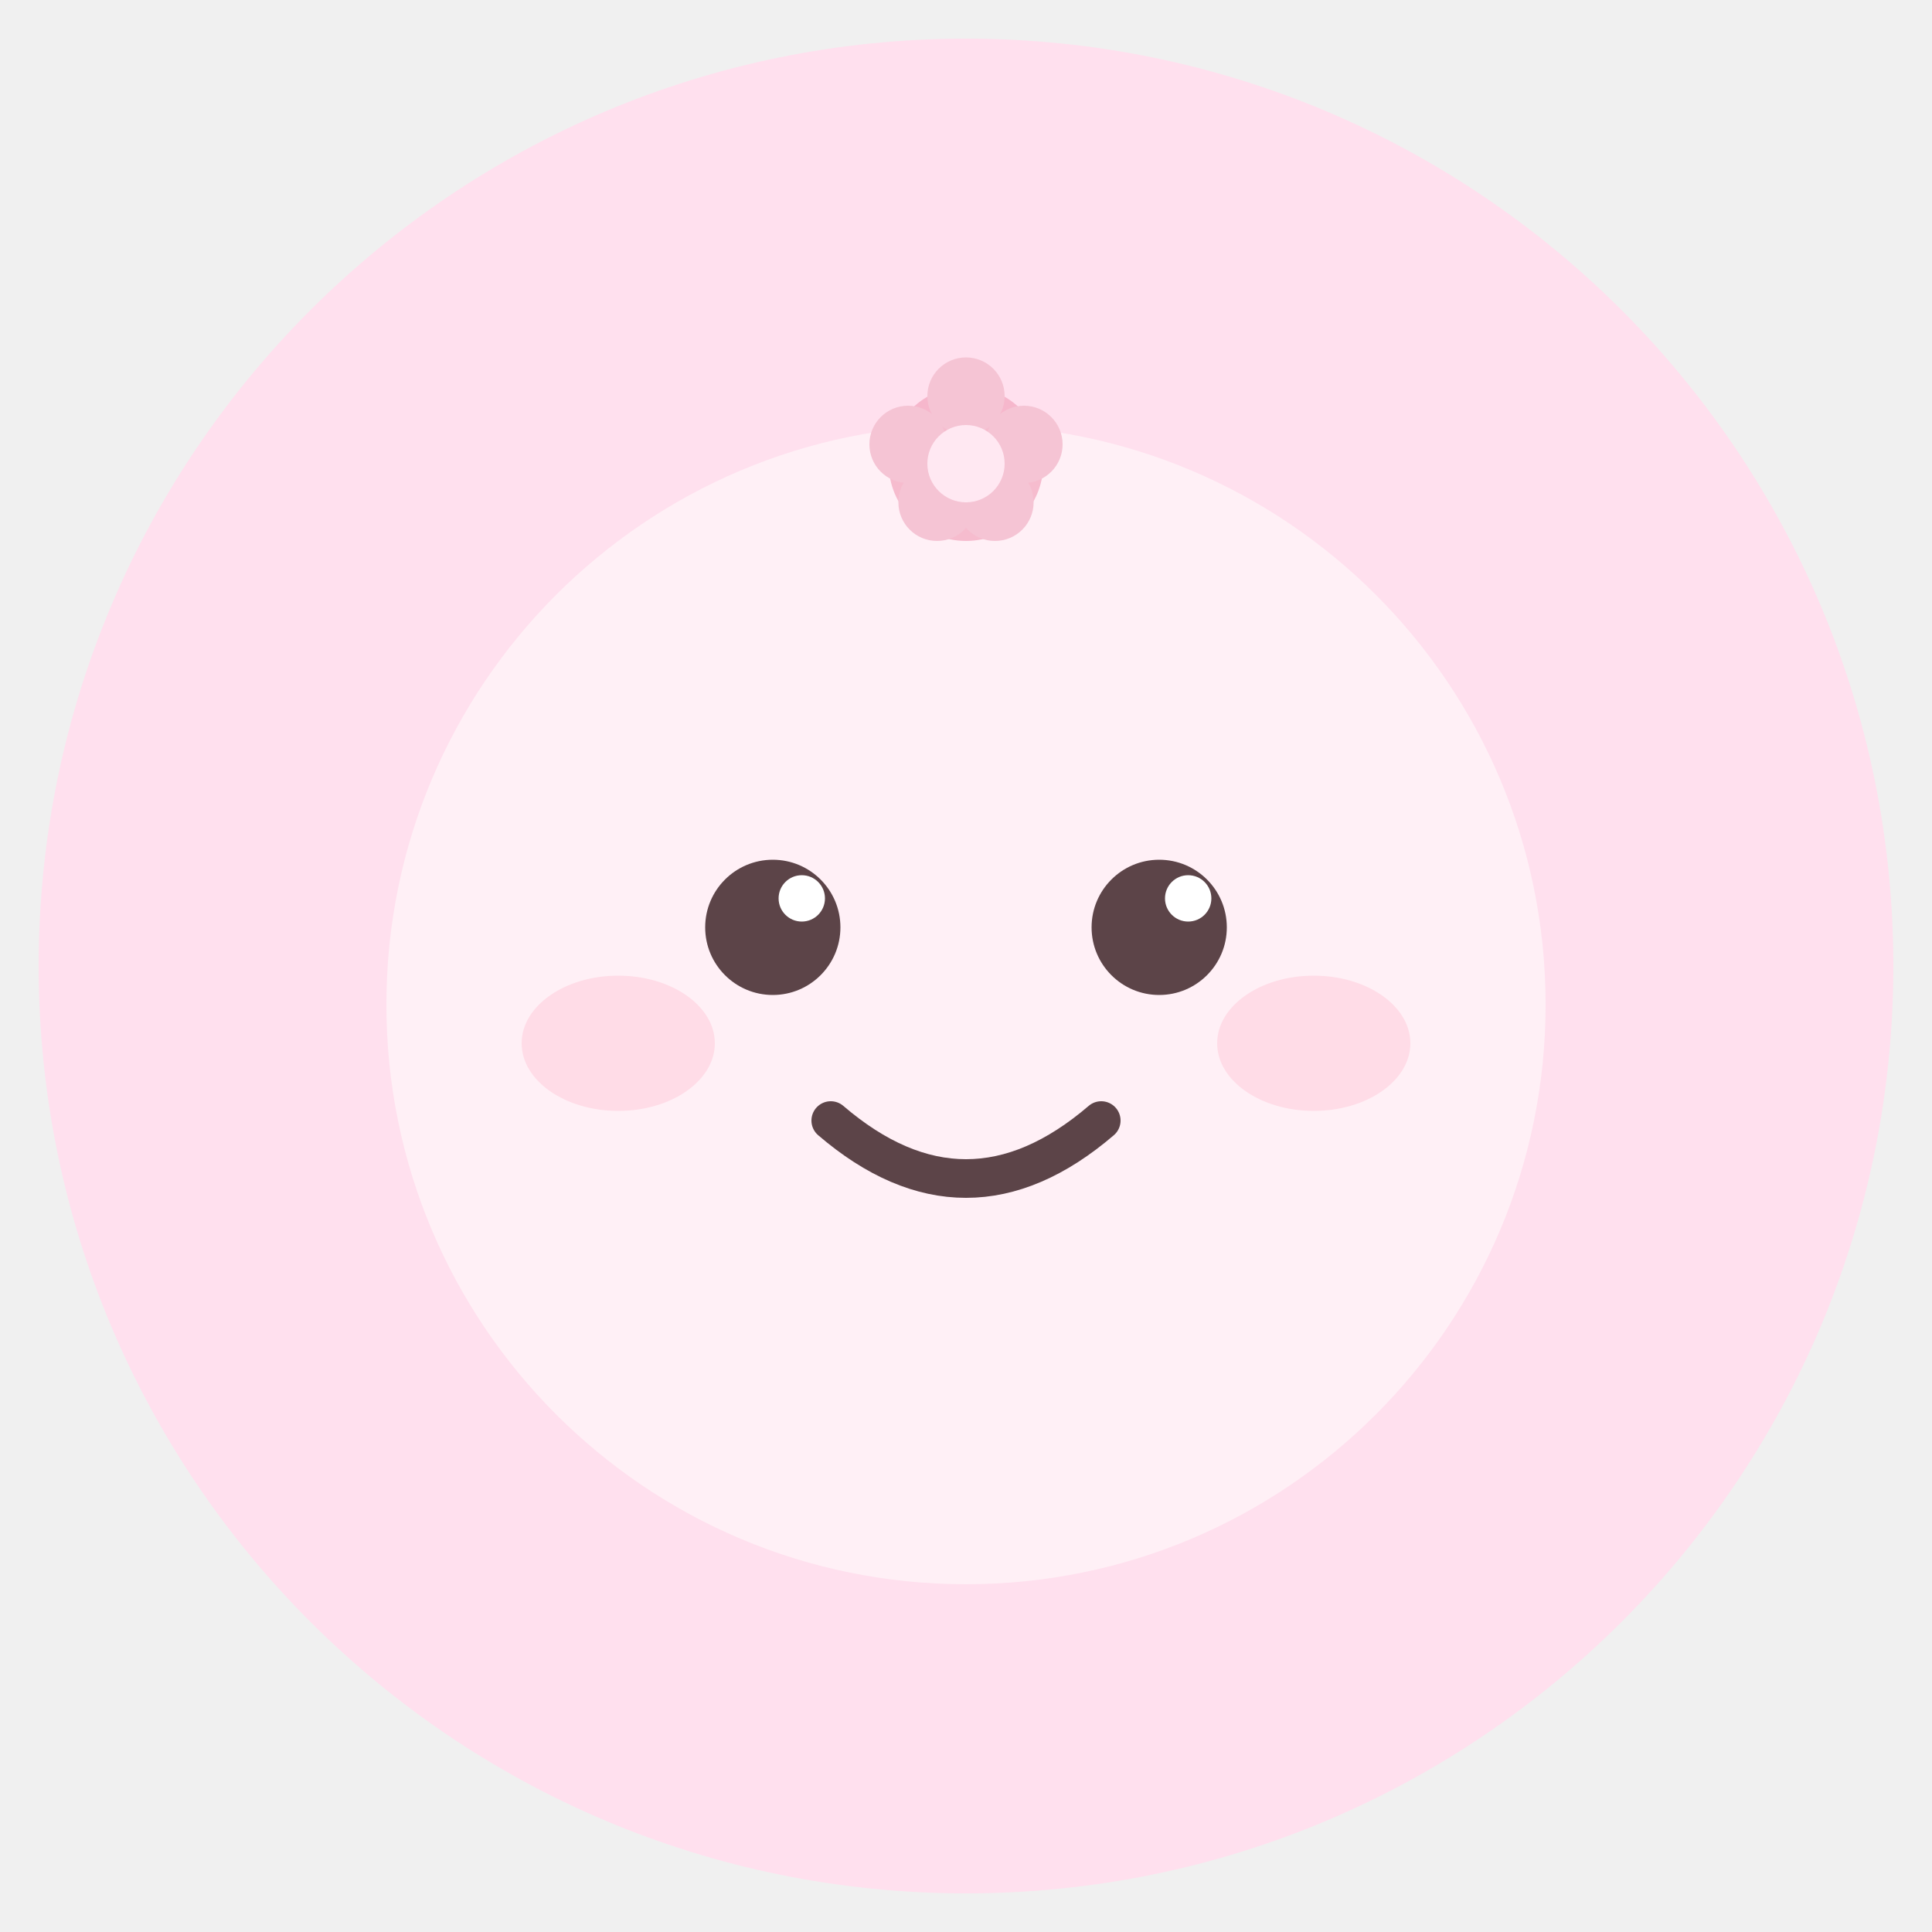
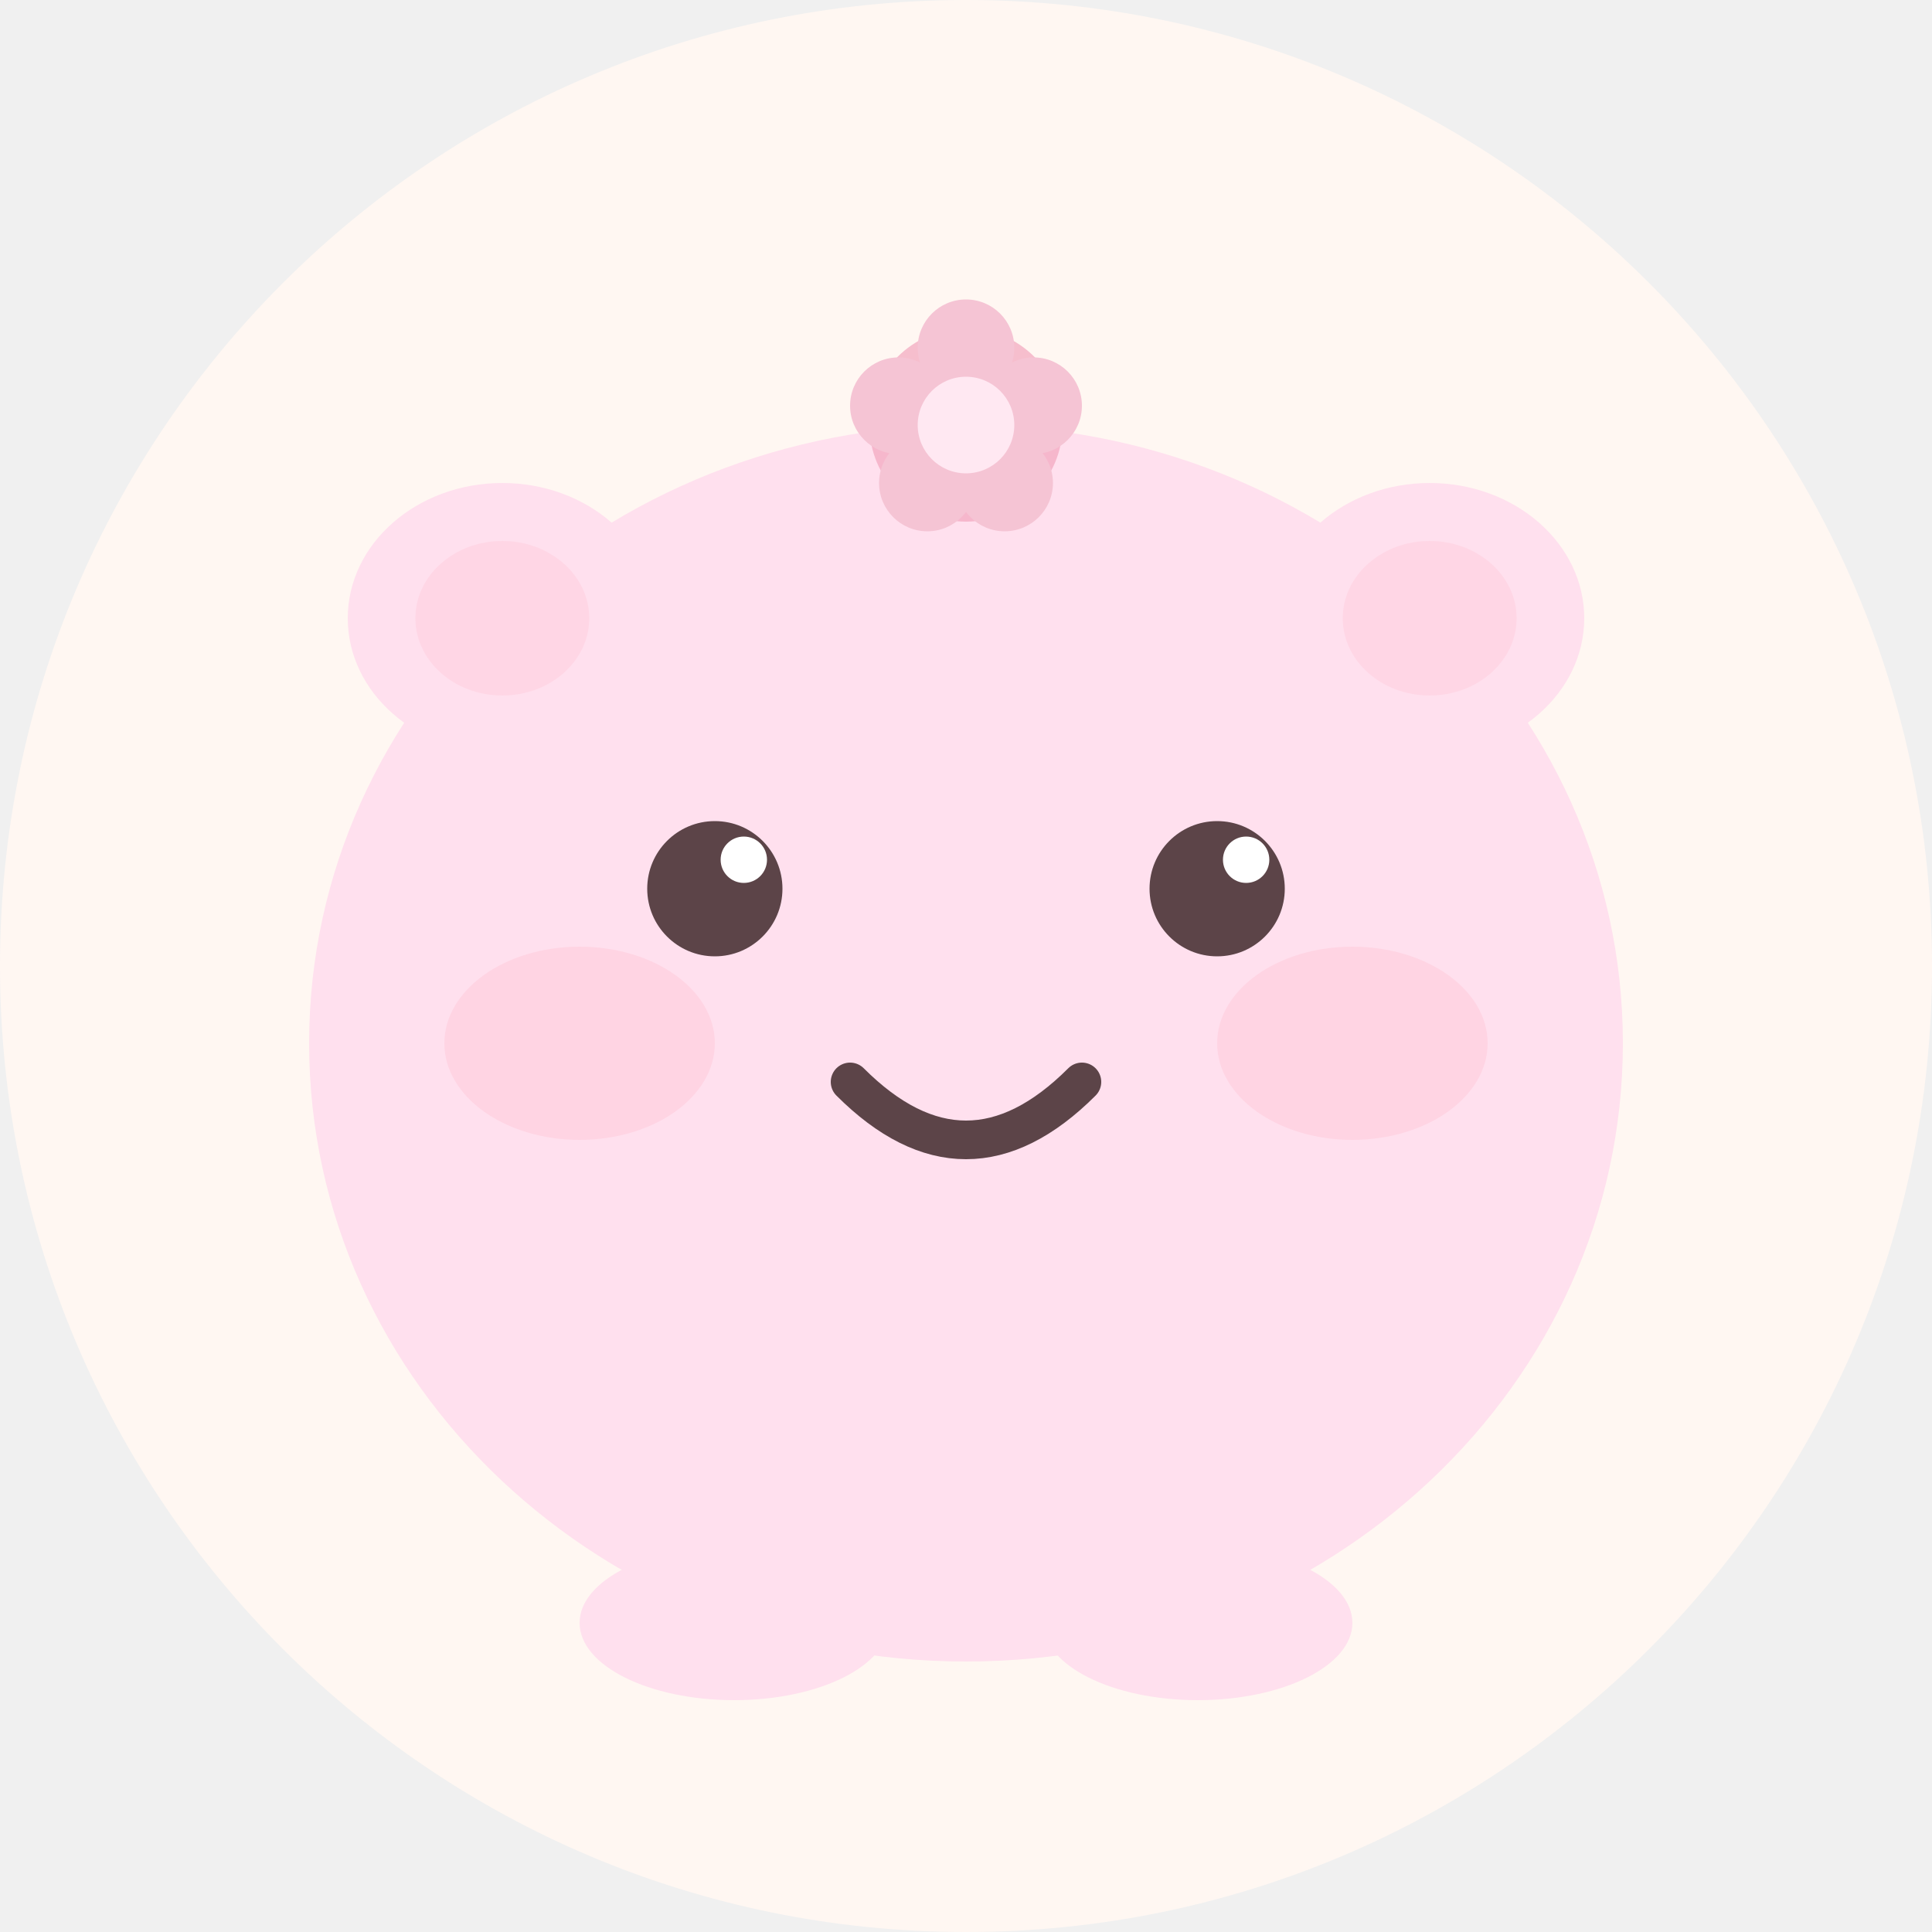
<svg xmlns="http://www.w3.org/2000/svg" viewBox="0 0 100 100">
-   <circle cx="50" cy="50" r="48" fill="#FFE0EE" />
-   <circle cx="50" cy="52" r="30" fill="#FFF0F6" />
-   <circle cx="40" cy="48" r="3.5" fill="#5C4448" />
-   <circle cx="60" cy="48" r="3.5" fill="#5C4448" />
-   <circle cx="41.5" cy="46.5" r="1.2" fill="white" />
-   <circle cx="61.5" cy="46.5" r="1.2" fill="white" />
-   <ellipse cx="32" cy="54" rx="5" ry="3.5" fill="#FFC8D8" opacity="0.5" />
-   <ellipse cx="68" cy="54" rx="5" ry="3.5" fill="#FFC8D8" opacity="0.5" />
-   <path d="M43 58 Q50 64, 57 58" stroke="#5C4448" stroke-width="2" fill="none" stroke-linecap="round" />
-   <circle cx="50" cy="24" r="4" fill="#F2A5BE" opacity="0.7" />
-   <circle cx="50" cy="20.5" r="2" fill="#F5C4D4" />
-   <circle cx="53" cy="23" r="2" fill="#F5C4D4" />
-   <circle cx="47" cy="23" r="2" fill="#F5C4D4" />
-   <circle cx="51.5" cy="26" r="2" fill="#F5C4D4" />
-   <circle cx="48.5" cy="26" r="2" fill="#F5C4D4" />
-   <circle cx="50" cy="24" r="2" fill="#FFE8F2" />
+   <circle cx="50" cy="50" r="50" fill="#FFF7F2" />
+   <ellipse cx="50" cy="54" rx="34" ry="32" fill="#FFE0EE" />
+   <ellipse cx="30" cy="54" rx="7" ry="5" fill="#FFC8D8" opacity="0.5" />
+   <ellipse cx="70" cy="54" rx="7" ry="5" fill="#FFC8D8" opacity="0.5" />
+   <ellipse cx="26" cy="32" rx="8" ry="7" fill="#FFE0EE" />
+   <ellipse cx="74" cy="32" rx="8" ry="7" fill="#FFE0EE" />
+   <ellipse cx="26" cy="32" rx="4.5" ry="4" fill="#FFC8D8" opacity="0.4" />
+   <ellipse cx="74" cy="32" rx="4.5" ry="4" fill="#FFC8D8" opacity="0.4" />
+   <g transform="translate(50, 22)">
+     <circle cx="0" cy="0" r="5" fill="#F2A5BE" opacity="0.7" />
+     <circle cx="0" cy="-4" r="2.5" fill="#F5C4D4" />
+     <circle cx="3.5" cy="-1" r="2.5" fill="#F5C4D4" />
+     <circle cx="-3.5" cy="-1" r="2.5" fill="#F5C4D4" />
+     <circle cx="2" cy="3" r="2.5" fill="#F5C4D4" />
+     <circle cx="-2" cy="3" r="2.5" fill="#F5C4D4" />
+     <circle cx="0" cy="0" r="2.5" fill="#FFE8F2" />
+   </g>
+   <circle cx="37" cy="46" r="3.5" fill="#5C4448" />
+   <circle cx="63" cy="46" r="3.5" fill="#5C4448" />
+   <circle cx="38.5" cy="44.5" r="1.2" fill="white" />
+   <circle cx="64.5" cy="44.5" r="1.2" fill="white" />
+   <path d="M44 56 Q50 62, 56 56" stroke="#5C4448" stroke-width="2" fill="none" stroke-linecap="round" />
+   <ellipse cx="38" cy="84" rx="8" ry="4" fill="#FFE0EE" />
+   <ellipse cx="62" cy="84" rx="8" ry="4" fill="#FFE0EE" />
</svg>
